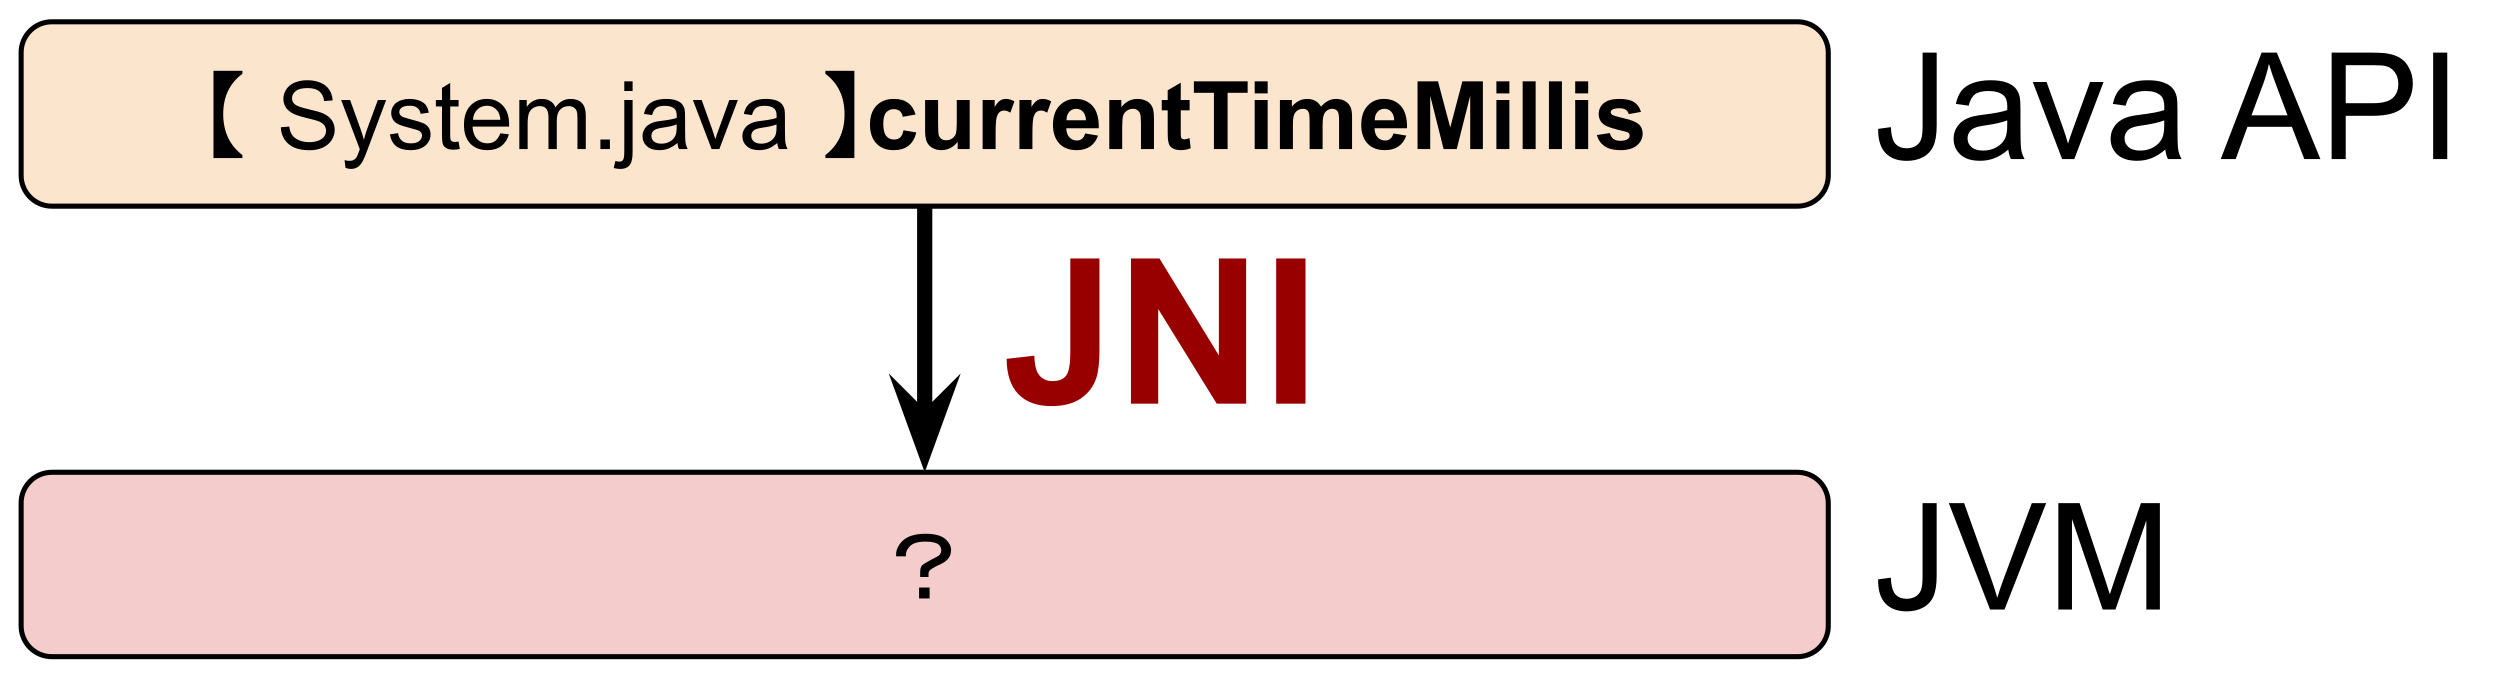
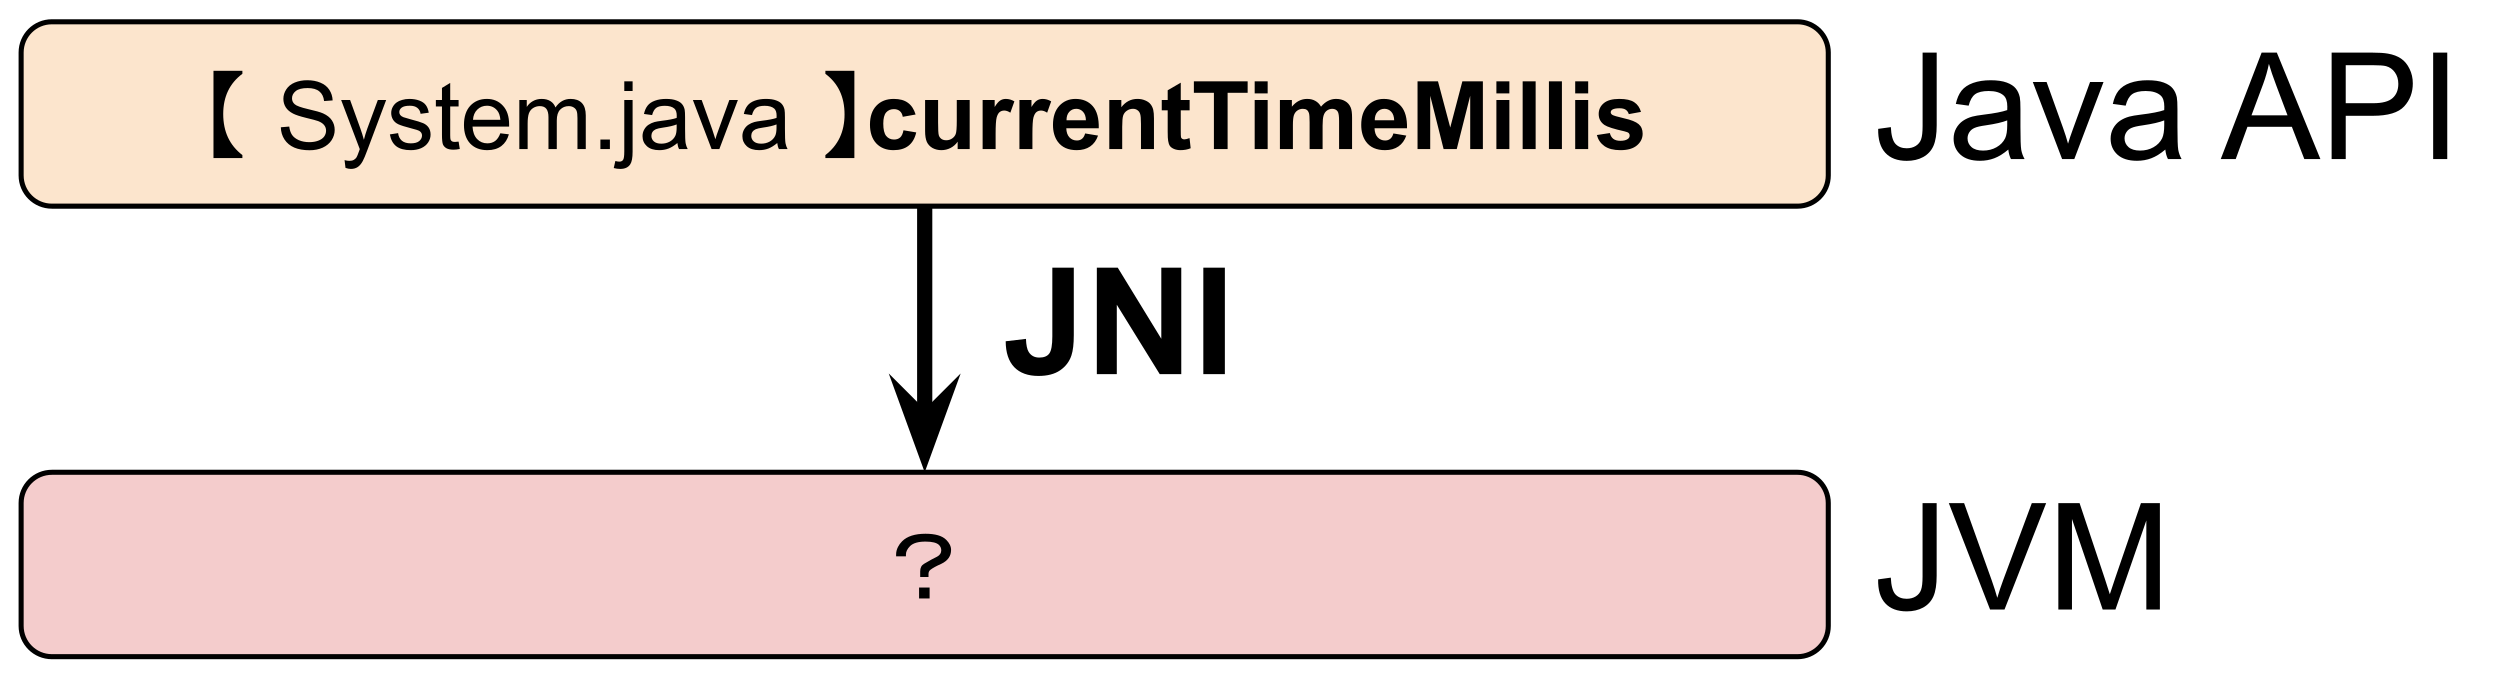
<svg xmlns="http://www.w3.org/2000/svg" version="1.1" viewBox="0.0 0.0 493.228 133.853" fill="none" stroke="none" stroke-linecap="square" stroke-miterlimit="10">
  <clipPath id="p.0">
    <path d="m0 0l493.228 0l0 133.853l-493.228 0l0 -133.853z" clip-rule="nonzero" />
  </clipPath>
  <g clip-path="url(#p.0)">
    <path fill="#000000" fill-opacity="0.0" d="m0 0l493.228 0l0 133.853l-493.228 0z" fill-rule="evenodd" />
    <path fill="#f4cccc" d="m4.168 99.242l0 0c0 -3.349 2.715 -6.063 6.063 -6.063l344.409 0c1.608 0 3.15 0.639 4.287 1.776c1.137 1.137 1.776 2.679 1.776 4.287l0 24.252c0 3.349 -2.715 6.063 -6.063 6.063l-344.409 0l0 0c-3.349 0 -6.063 -2.715 -6.063 -6.063z" fill-rule="evenodd" />
    <path stroke="#000000" stroke-width="1.0" stroke-linejoin="round" stroke-linecap="butt" d="m4.168 99.242l0 0c0 -3.349 2.715 -6.063 6.063 -6.063l344.409 0c1.608 0 3.15 0.639 4.287 1.776c1.137 1.137 1.776 2.679 1.776 4.287l0 24.252c0 3.349 -2.715 6.063 -6.063 6.063l-344.409 0l0 0c-3.349 0 -6.063 -2.715 -6.063 -6.063z" fill-rule="evenodd" />
    <path fill="#000000" d="m176.795 109.381q0 -0.75 0.375 -1.484q0.297 -0.594 0.812 -1.109q1.484 -1.484 4.609 -1.484q2.891 0 4.078 1.188q0.969 0.953 0.969 2.0q0 0.891 -0.453 1.562q-0.516 0.734 -1.484 1.188q-1.484 0.656 -2.156 1.188q-0.359 0.297 -0.359 0.812l0 0.594l-1.641 0l0 -1.109q0 -1.047 0.75 -1.484q1.625 -0.969 2.594 -1.422q0.812 -0.438 0.812 -1.25q0 -0.594 -0.438 -1.047q-0.672 -0.672 -2.672 -0.672q-2.156 0 -3.047 0.891q-0.812 0.828 -0.812 1.641l0 0.375l-1.938 0l0 -0.375zm4.531 6.531l2.078 0l0 2.156l-2.078 0l0 -2.156z" fill-rule="nonzero" />
    <path fill="#fce5cd" d="m4.168 10.36l0 0c0 -3.349 2.715 -6.063 6.063 -6.063l344.409 0c1.608 0 3.15 0.639 4.287 1.776c1.137 1.137 1.776 2.679 1.776 4.287l0 24.252c0 3.349 -2.715 6.063 -6.063 6.063l-344.409 0l0 0c-3.349 0 -6.063 -2.715 -6.063 -6.063z" fill-rule="evenodd" />
    <path stroke="#000000" stroke-width="1.0" stroke-linejoin="round" stroke-linecap="butt" d="m4.168 10.36l0 0c0 -3.349 2.715 -6.063 6.063 -6.063l344.409 0c1.608 0 3.15 0.639 4.287 1.776c1.137 1.137 1.776 2.679 1.776 4.287l0 24.252c0 3.349 -2.715 6.063 -6.063 6.063l-344.409 0l0 0c-3.349 0 -6.063 -2.715 -6.063 -6.063z" fill-rule="evenodd" />
    <path fill="#000000" d="m42.117 13.968l5.703 0l0 0.594q-3.781 2.812 -3.781 7.937q0 5.203 3.781 8.094l0 0.594l-5.703 0l0 -17.219z" fill-rule="nonzero" />
    <path fill="#000000" d="m55.41 25.109l1.656 -0.141q0.125 1.0 0.547 1.641q0.438 0.641 1.344 1.047q0.922 0.391 2.062 0.391q1.0 0 1.781 -0.297q0.781 -0.297 1.156 -0.812q0.375 -0.531 0.375 -1.156q0 -0.625 -0.375 -1.094q-0.359 -0.469 -1.188 -0.797q-0.547 -0.203 -2.391 -0.641q-1.828 -0.453 -2.562 -0.844q-0.969 -0.5 -1.438 -1.234q-0.469 -0.75 -0.469 -1.672q0 -1.0 0.578 -1.875q0.578 -0.891 1.672 -1.344q1.109 -0.453 2.453 -0.453q1.484 0 2.609 0.484q1.141 0.469 1.75 1.406q0.609 0.922 0.656 2.094l-1.687 0.125q-0.141 -1.266 -0.938 -1.906q-0.781 -0.656 -2.312 -0.656q-1.609 0 -2.344 0.594q-0.734 0.594 -0.734 1.422q0 0.719 0.531 1.172q0.5 0.469 2.656 0.969q2.156 0.484 2.953 0.844q1.172 0.531 1.719 1.359q0.562 0.828 0.562 1.906q0 1.062 -0.609 2.016q-0.609 0.938 -1.75 1.469q-1.141 0.516 -2.578 0.516q-1.812 0 -3.047 -0.531q-1.219 -0.531 -1.922 -1.594q-0.688 -1.062 -0.719 -2.406zm12.756 8.016l-0.188 -1.531q0.547 0.141 0.938 0.141q0.547 0 0.875 -0.188q0.328 -0.172 0.547 -0.5q0.156 -0.25 0.5 -1.219q0.047 -0.141 0.141 -0.406l-3.672 -9.688l1.766 0l2.016 5.594q0.391 1.078 0.703 2.25q0.281 -1.125 0.672 -2.203l2.078 -5.641l1.641 0l-3.688 9.828q-0.594 1.609 -0.922 2.203q-0.438 0.813 -1.0 1.188q-0.562 0.375 -1.344 0.375q-0.484 0 -1.062 -0.203zm8.75 -6.609l1.625 -0.25q0.125 0.969 0.75 1.5q0.625 0.516 1.75 0.516q1.125 0 1.672 -0.453q0.547 -0.469 0.547 -1.094q0 -0.547 -0.484 -0.875q-0.328 -0.219 -1.672 -0.547q-1.812 -0.469 -2.516 -0.797q-0.688 -0.328 -1.047 -0.906q-0.359 -0.594 -0.359 -1.312q0 -0.641 0.297 -1.188q0.297 -0.562 0.812 -0.922q0.375 -0.281 1.031 -0.469q0.672 -0.203 1.422 -0.203q1.141 0 2.0 0.328q0.859 0.328 1.266 0.891q0.422 0.562 0.578 1.5l-1.609 0.219q-0.109 -0.75 -0.641 -1.172q-0.516 -0.422 -1.469 -0.422q-1.141 0 -1.625 0.375q-0.469 0.375 -0.469 0.875q0 0.312 0.188 0.578q0.203 0.266 0.641 0.438q0.234 0.094 1.438 0.422q1.75 0.453 2.438 0.75q0.688 0.297 1.078 0.859q0.391 0.562 0.391 1.406q0 0.828 -0.484 1.547q-0.469 0.719 -1.375 1.125q-0.906 0.391 -2.047 0.391q-1.875 0 -2.875 -0.781q-0.984 -0.781 -1.25 -2.328zm13.562 1.422l0.234 1.453q-0.688 0.141 -1.234 0.141q-0.891 0 -1.391 -0.281q-0.484 -0.281 -0.688 -0.734q-0.203 -0.469 -0.203 -1.938l0 -5.578l-1.203 0l0 -1.266l1.203 0l0 -2.391l1.625 -0.984l0 3.375l1.656 0l0 1.266l-1.656 0l0 5.672q0 0.688 0.078 0.891q0.094 0.203 0.281 0.328q0.203 0.109 0.578 0.109q0.266 0 0.719 -0.062zm8.23 -1.641l1.688 0.203q-0.406 1.484 -1.484 2.312q-1.078 0.812 -2.766 0.812q-2.125 0 -3.375 -1.297q-1.234 -1.312 -1.234 -3.672q0 -2.453 1.25 -3.797q1.266 -1.344 3.266 -1.344q1.938 0 3.156 1.328q1.234 1.312 1.234 3.703q0 0.156 0 0.438l-7.219 0q0.094 1.594 0.906 2.453q0.812 0.844 2.016 0.844q0.906 0 1.547 -0.469q0.641 -0.484 1.016 -1.516zm-5.391 -2.656l5.406 0q-0.109 -1.219 -0.625 -1.828q-0.781 -0.953 -2.031 -0.953q-1.125 0 -1.906 0.766q-0.766 0.75 -0.844 2.016zm9.141 5.766l0 -9.672l1.469 0l0 1.359q0.453 -0.719 1.203 -1.141q0.766 -0.438 1.719 -0.438q1.078 0 1.766 0.453q0.688 0.438 0.969 1.234q1.156 -1.688 2.984 -1.688q1.453 0 2.219 0.797q0.781 0.797 0.781 2.453l0 6.641l-1.641 0l0 -6.094q0 -0.984 -0.156 -1.406q-0.156 -0.438 -0.578 -0.703q-0.422 -0.266 -0.984 -0.266q-1.016 0 -1.688 0.688q-0.672 0.672 -0.672 2.156l0 5.625l-1.641 0l0 -6.281q0 -1.094 -0.406 -1.641q-0.406 -0.547 -1.312 -0.547q-0.688 0 -1.281 0.359q-0.594 0.359 -0.859 1.062q-0.25 0.703 -0.25 2.031l0 5.016l-1.641 0zm15.994 0l0 -1.875l1.875 0l0 1.875l-1.875 0zm4.715 -11.453l0 -1.906l1.641 0l0 1.906l-1.641 0zm-2.078 15.203l0.312 -1.391q0.5 0.125 0.781 0.125q0.5 0 0.734 -0.328q0.25 -0.328 0.25 -1.672l0 -10.156l1.641 0l0 10.203q0 1.781 -0.469 2.484q-0.594 0.906 -1.969 0.906q-0.656 0 -1.281 -0.172zm12.551 -4.938q-0.922 0.766 -1.766 1.094q-0.828 0.312 -1.797 0.312q-1.594 0 -2.453 -0.781q-0.859 -0.781 -0.859 -1.984q0 -0.719 0.328 -1.297q0.328 -0.594 0.844 -0.938q0.531 -0.359 1.188 -0.547q0.469 -0.125 1.453 -0.25q1.984 -0.234 2.922 -0.562q0.016 -0.344 0.016 -0.422q0 -1.0 -0.469 -1.422q-0.625 -0.547 -1.875 -0.547q-1.156 0 -1.703 0.406q-0.547 0.406 -0.812 1.422l-1.609 -0.219q0.219 -1.016 0.719 -1.641q0.5 -0.641 1.453 -0.984q0.953 -0.344 2.188 -0.344q1.25 0 2.016 0.297q0.781 0.281 1.141 0.734q0.375 0.438 0.516 1.109q0.078 0.422 0.078 1.516l0 2.188q0 2.281 0.109 2.891q0.109 0.594 0.406 1.156l-1.703 0q-0.266 -0.516 -0.328 -1.188zm-0.141 -3.672q-0.891 0.375 -2.672 0.625q-1.016 0.141 -1.438 0.328q-0.422 0.188 -0.656 0.531q-0.219 0.344 -0.219 0.781q0 0.656 0.5 1.094q0.5 0.438 1.453 0.438q0.938 0 1.672 -0.406q0.75 -0.422 1.094 -1.141q0.266 -0.562 0.266 -1.641l0 -0.609zm6.891 4.859l-3.688 -9.672l1.734 0l2.078 5.797q0.328 0.938 0.625 1.938q0.203 -0.766 0.609 -1.828l2.141 -5.906l1.688 0l-3.656 9.672l-1.531 0zm12.953 -1.188q-0.922 0.766 -1.766 1.094q-0.828 0.312 -1.797 0.312q-1.594 0 -2.453 -0.781q-0.859 -0.781 -0.859 -1.984q0 -0.719 0.328 -1.297q0.328 -0.594 0.844 -0.938q0.531 -0.359 1.188 -0.547q0.469 -0.125 1.453 -0.25q1.984 -0.234 2.922 -0.562q0.016 -0.344 0.016 -0.422q0 -1.0 -0.469 -1.422q-0.625 -0.547 -1.875 -0.547q-1.156 0 -1.703 0.406q-0.547 0.406 -0.812 1.422l-1.609 -0.219q0.219 -1.016 0.719 -1.641q0.5 -0.641 1.453 -0.984q0.953 -0.344 2.188 -0.344q1.25 0 2.016 0.297q0.781 0.281 1.141 0.734q0.375 0.438 0.516 1.109q0.078 0.422 0.078 1.516l0 2.188q0 2.281 0.109 2.891q0.109 0.594 0.406 1.156l-1.703 0q-0.266 -0.516 -0.328 -1.188zm-0.141 -3.672q-0.891 0.375 -2.672 0.625q-1.016 0.141 -1.438 0.328q-0.422 0.188 -0.656 0.531q-0.219 0.344 -0.219 0.781q0 0.656 0.5 1.094q0.5 0.438 1.453 0.438q0.938 0 1.672 -0.406q0.75 -0.422 1.094 -1.141q0.266 -0.562 0.266 -1.641l0 -0.609z" fill-rule="nonzero" />
    <path fill="#000000" d="m162.841 13.968l5.719 0l0 17.219l-5.719 0l0 -0.594q3.781 -2.891 3.781 -8.016q0 -5.203 -3.781 -8.016l0 -0.594z" fill-rule="nonzero" />
    <path fill="#000000" d="m180.638 22.593l-2.531 0.453q-0.125 -0.75 -0.578 -1.125q-0.453 -0.391 -1.172 -0.391q-0.953 0 -1.531 0.656q-0.562 0.656 -0.562 2.203q0 1.734 0.578 2.438q0.578 0.703 1.547 0.703q0.734 0 1.203 -0.406q0.469 -0.422 0.656 -1.422l2.516 0.422q-0.391 1.734 -1.516 2.625q-1.109 0.875 -2.969 0.875q-2.125 0 -3.391 -1.328q-1.25 -1.344 -1.25 -3.719q0 -2.391 1.266 -3.719q1.266 -1.344 3.422 -1.344q1.766 0 2.797 0.766q1.047 0.75 1.516 2.312zm8.298 6.812l0 -1.453q-0.531 0.781 -1.391 1.234q-0.859 0.438 -1.812 0.438q-0.969 0 -1.75 -0.422q-0.766 -0.438 -1.125 -1.203q-0.344 -0.781 -0.344 -2.141l0 -6.125l2.562 0l0 4.438q0 2.047 0.141 2.516q0.141 0.453 0.516 0.719q0.375 0.266 0.953 0.266q0.656 0 1.172 -0.359q0.516 -0.359 0.703 -0.891q0.203 -0.531 0.203 -2.609l0 -4.078l2.547 0l0 9.672l-2.375 0zm7.49 0l-2.562 0l0 -9.672l2.375 0l0 1.375q0.609 -0.984 1.094 -1.281q0.484 -0.312 1.109 -0.312q0.875 0 1.688 0.484l-0.797 2.234q-0.641 -0.422 -1.203 -0.422q-0.531 0 -0.906 0.297q-0.375 0.297 -0.594 1.078q-0.203 0.766 -0.203 3.234l0 2.984zm7.26 0l-2.562 0l0 -9.672l2.375 0l0 1.375q0.609 -0.984 1.094 -1.281q0.484 -0.312 1.109 -0.312q0.875 0 1.688 0.484l-0.797 2.234q-0.641 -0.422 -1.203 -0.422q-0.531 0 -0.906 0.297q-0.375 0.297 -0.594 1.078q-0.203 0.766 -0.203 3.234l0 2.984zm10.401 -3.078l2.547 0.422q-0.484 1.406 -1.547 2.141q-1.062 0.734 -2.656 0.734q-2.516 0 -3.734 -1.656q-0.953 -1.312 -0.953 -3.328q0 -2.406 1.25 -3.766q1.266 -1.359 3.188 -1.359q2.156 0 3.406 1.422q1.25 1.422 1.188 4.375l-6.406 0q0.031 1.141 0.609 1.781q0.594 0.625 1.484 0.625q0.594 0 1.0 -0.328q0.422 -0.328 0.625 -1.062zm0.156 -2.594q-0.031 -1.109 -0.578 -1.688q-0.547 -0.578 -1.328 -0.578q-0.844 0 -1.391 0.609q-0.547 0.609 -0.531 1.656l3.828 0zm13.423 5.672l-2.562 0l0 -4.938q0 -1.562 -0.172 -2.016q-0.156 -0.469 -0.531 -0.719q-0.359 -0.266 -0.875 -0.266q-0.672 0 -1.203 0.375q-0.531 0.359 -0.734 0.969q-0.188 0.594 -0.188 2.219l0 4.375l-2.547 0l0 -9.672l2.375 0l0 1.422q1.266 -1.641 3.188 -1.641q0.844 0 1.547 0.312q0.703 0.297 1.062 0.781q0.359 0.469 0.5 1.078q0.141 0.594 0.141 1.703l0 6.016zm7.037 -9.672l0 2.031l-1.75 0l0 3.906q0 1.188 0.047 1.391q0.047 0.188 0.219 0.312q0.188 0.125 0.438 0.125q0.359 0 1.031 -0.25l0.219 2.0q-0.891 0.375 -2.016 0.375q-0.703 0 -1.266 -0.234q-0.547 -0.234 -0.812 -0.594q-0.25 -0.375 -0.344 -1.0q-0.094 -0.453 -0.094 -1.812l0 -4.219l-1.172 0l0 -2.031l1.172 0l0 -1.922l2.578 -1.5l0 3.422l1.75 0zm4.791 9.672l0 -11.094l-3.953 0l0 -2.266l10.609 0l0 2.266l-3.953 0l0 11.094l-2.703 0zm8.043 -10.984l0 -2.375l2.562 0l0 2.375l-2.562 0zm0 10.984l0 -9.672l2.562 0l0 9.672l-2.562 0zm4.98 -9.672l2.359 0l0 1.312q1.266 -1.531 3.016 -1.531q0.938 0 1.609 0.391q0.688 0.375 1.125 1.141q0.641 -0.766 1.375 -1.141q0.75 -0.391 1.578 -0.391q1.062 0 1.797 0.438q0.75 0.422 1.109 1.266q0.266 0.625 0.266 2.0l0 6.188l-2.562 0l0 -5.531q0 -1.438 -0.266 -1.859q-0.344 -0.547 -1.094 -0.547q-0.531 0 -1.016 0.328q-0.469 0.328 -0.672 0.969q-0.203 0.625 -0.203 2.0l0 4.641l-2.562 0l0 -5.297q0 -1.422 -0.141 -1.828q-0.141 -0.406 -0.422 -0.609q-0.281 -0.203 -0.781 -0.203q-0.594 0 -1.063 0.328q-0.469 0.312 -0.688 0.922q-0.203 0.594 -0.203 1.984l0 4.703l-2.562 0l0 -9.672zm22.385 6.594l2.547 0.422q-0.484 1.406 -1.547 2.141q-1.062 0.734 -2.656 0.734q-2.516 0 -3.734 -1.656q-0.953 -1.312 -0.953 -3.328q0 -2.406 1.25 -3.766q1.266 -1.359 3.188 -1.359q2.156 0 3.406 1.422q1.25 1.422 1.188 4.375l-6.406 0q0.031 1.141 0.609 1.781q0.594 0.625 1.484 0.625q0.594 0 1.0 -0.328q0.422 -0.328 0.625 -1.062zm0.156 -2.594q-0.031 -1.109 -0.578 -1.688q-0.547 -0.578 -1.328 -0.578q-0.844 0 -1.391 0.609q-0.547 0.609 -0.531 1.656l3.828 0zm4.61 5.672l0 -13.359l4.031 0l2.422 9.109l2.391 -9.109l4.047 0l0 13.359l-2.5 0l0 -10.516l-2.656 10.516l-2.594 0l-2.641 -10.516l0 10.516l-2.5 0zm15.556 -10.984l0 -2.375l2.562 0l0 2.375l-2.562 0zm0 10.984l0 -9.672l2.562 0l0 9.672l-2.562 0zm5.183 0l0 -13.359l2.562 0l0 13.359l-2.562 0zm5.183 0l0 -13.359l2.562 0l0 13.359l-2.562 0zm5.183 -10.984l0 -2.375l2.562 0l0 2.375l-2.562 0zm0 10.984l0 -9.672l2.562 0l0 9.672l-2.562 0zm4.277 -2.766l2.562 -0.391q0.172 0.75 0.672 1.141q0.5 0.391 1.406 0.391q0.984 0 1.484 -0.375q0.344 -0.25 0.344 -0.672q0 -0.297 -0.188 -0.484q-0.188 -0.188 -0.859 -0.344q-3.094 -0.688 -3.922 -1.25q-1.141 -0.781 -1.141 -2.172q0 -1.266 0.984 -2.109q1.0 -0.859 3.078 -0.859q1.984 0 2.953 0.656q0.969 0.641 1.328 1.906l-2.406 0.438q-0.156 -0.562 -0.594 -0.859q-0.422 -0.297 -1.234 -0.297q-1.0 0 -1.438 0.281q-0.297 0.203 -0.297 0.516q0 0.266 0.25 0.469q0.344 0.25 2.391 0.719q2.047 0.453 2.859 1.141q0.797 0.672 0.797 1.891q0 1.344 -1.109 2.297q-1.109 0.953 -3.281 0.953q-1.984 0 -3.141 -0.797q-1.141 -0.812 -1.5 -2.188z" fill-rule="nonzero" />
    <path fill="#000000" fill-opacity="0.0" d="m360.703 -5.782l209.449 0l0 56.535l-209.449 0z" fill-rule="evenodd" />
    <path fill="#000000" d="m370.547 25.425l2.5 -0.344q0.109 2.406 0.906 3.297q0.812 0.875 2.219 0.875q1.047 0 1.797 -0.469q0.766 -0.484 1.047 -1.297q0.297 -0.828 0.297 -2.641l0 -14.469l2.781 0l0 14.312q0 2.641 -0.641 4.094q-0.641 1.438 -2.031 2.203q-1.375 0.75 -3.234 0.75q-2.766 0 -4.234 -1.594q-1.469 -1.594 -1.406 -4.719zm25.68 4.078q-1.438 1.219 -2.766 1.719q-1.312 0.5 -2.828 0.5q-2.516 0 -3.859 -1.219q-1.344 -1.234 -1.344 -3.141q0 -1.109 0.5 -2.031q0.516 -0.922 1.328 -1.484q0.828 -0.562 1.859 -0.844q0.766 -0.203 2.297 -0.391q3.125 -0.375 4.594 -0.891q0.016 -0.531 0.016 -0.672q0 -1.578 -0.734 -2.219q-0.984 -0.875 -2.938 -0.875q-1.812 0 -2.688 0.641q-0.859 0.641 -1.266 2.25l-2.531 -0.344q0.344 -1.609 1.125 -2.609q0.797 -1.0 2.281 -1.531q1.5 -0.531 3.453 -0.531q1.953 0 3.172 0.453q1.219 0.453 1.781 1.156q0.578 0.688 0.812 1.75q0.125 0.656 0.125 2.375l0 3.438q0 3.594 0.156 4.547q0.172 0.953 0.656 1.828l-2.688 0q-0.406 -0.797 -0.516 -1.875zm-0.219 -5.75q-1.406 0.562 -4.203 0.969q-1.594 0.219 -2.25 0.516q-0.656 0.281 -1.016 0.844q-0.359 0.547 -0.359 1.219q0 1.031 0.781 1.719q0.781 0.688 2.281 0.688q1.484 0 2.641 -0.656q1.172 -0.656 1.719 -1.781q0.406 -0.875 0.406 -2.578l0 -0.938zm10.827 7.625l-5.781 -15.203l2.719 0l3.266 9.109q0.531 1.469 0.969 3.062q0.344 -1.203 0.969 -2.891l3.375 -9.281l2.656 0l-5.766 15.203l-2.406 0zm20.367 -1.875q-1.438 1.219 -2.766 1.719q-1.312 0.5 -2.828 0.5q-2.516 0 -3.859 -1.219q-1.344 -1.234 -1.344 -3.141q0 -1.109 0.5 -2.031q0.516 -0.922 1.328 -1.484q0.828 -0.562 1.859 -0.844q0.766 -0.203 2.297 -0.391q3.125 -0.375 4.594 -0.891q0.016 -0.531 0.016 -0.672q0 -1.578 -0.734 -2.219q-0.984 -0.875 -2.938 -0.875q-1.812 0 -2.688 0.641q-0.859 0.641 -1.266 2.25l-2.531 -0.344q0.344 -1.609 1.125 -2.609q0.797 -1.0 2.281 -1.531q1.5 -0.531 3.453 -0.531q1.953 0 3.172 0.453q1.219 0.453 1.781 1.156q0.578 0.688 0.812 1.75q0.125 0.656 0.125 2.375l0 3.438q0 3.594 0.156 4.547q0.172 0.953 0.656 1.828l-2.688 0q-0.406 -0.797 -0.516 -1.875zm-0.219 -5.75q-1.406 0.562 -4.203 0.969q-1.594 0.219 -2.25 0.516q-0.656 0.281 -1.016 0.844q-0.359 0.547 -0.359 1.219q0 1.031 0.781 1.719q0.781 0.688 2.281 0.688q1.484 0 2.641 -0.656q1.172 -0.656 1.719 -1.781q0.406 -0.875 0.406 -2.578l0 -0.938zm11.153 7.625l8.062 -21.0l3.0 0l8.594 21.0l-3.172 0l-2.453 -6.359l-8.766 0l-2.312 6.359l-2.953 0zm6.062 -8.625l7.109 0l-2.188 -5.812q-1.0 -2.641 -1.484 -4.344q-0.406 2.016 -1.141 4.0l-2.297 6.156zm15.812 8.625l0 -21.0l7.922 0q2.078 0 3.188 0.203q1.547 0.266 2.594 0.984q1.047 0.719 1.672 2.031q0.641 1.297 0.641 2.859q0 2.672 -1.703 4.531q-1.703 1.859 -6.156 1.859l-5.375 0l0 8.531l-2.781 0zm2.781 -11.016l5.422 0q2.688 0 3.812 -1.0q1.141 -1.0 1.141 -2.812q0 -1.328 -0.672 -2.266q-0.656 -0.938 -1.75 -1.234q-0.703 -0.188 -2.594 -0.188l-5.359 0l0 7.5zm17.249 11.016l0 -21.0l2.781 0l0 21.0l-2.781 0z" fill-rule="nonzero" />
    <path fill="#000000" fill-opacity="0.0" d="m182.436 40.675l0 52.504" fill-rule="evenodd" />
    <path stroke="#000000" stroke-width="3.0" stroke-linejoin="round" stroke-linecap="butt" d="m182.436 40.675l0 42.223" fill-rule="evenodd" />
    <path fill="#000000" stroke="#000000" stroke-width="3.0" stroke-linecap="butt" d="m182.436 82.897l-3.374 -3.374l3.374 9.269l3.374 -9.269z" fill-rule="evenodd" />
    <path fill="#000000" fill-opacity="0.0" d="m360.696 83.1l143.465 0l0 56.535l-143.465 0z" fill-rule="evenodd" />
    <path fill="#000000" d="m370.539 114.307l2.5 -0.344q0.109 2.406 0.906 3.297q0.812 0.875 2.219 0.875q1.047 0 1.797 -0.469q0.766 -0.484 1.047 -1.297q0.297 -0.828 0.297 -2.641l0 -14.469l2.781 0l0 14.312q0 2.641 -0.641 4.094q-0.641 1.438 -2.031 2.203q-1.375 0.75 -3.234 0.75q-2.766 0 -4.234 -1.594q-1.469 -1.594 -1.406 -4.719zm22.086 5.953l-8.141 -21.0l3.016 0l5.453 15.25q0.656 1.844 1.094 3.438q0.5 -1.719 1.141 -3.438l5.672 -15.25l2.828 0l-8.219 21.0l-2.844 0zm13.468 0l0 -21.0l4.188 0l4.969 14.875q0.688 2.078 1.0 3.109q0.359 -1.156 1.125 -3.375l5.016 -14.609l3.734 0l0 21.0l-2.672 0l0 -17.578l-6.094 17.578l-2.516 0l-6.062 -17.875l0 17.875l-2.688 0z" fill-rule="nonzero" />
-     <path fill="#000000" fill-opacity="0.0" d="m188.913 32.236l143.465 0l0 60.945l-143.465 0z" fill-rule="evenodd" />
-     <path fill="#980000" d="m211.163 50.996l5.75 0l0 18.125q0 3.562 -0.625 5.469q-0.828 2.5 -3.047 4.016q-2.203 1.516 -5.812 1.516q-4.234 0 -6.531 -2.375q-2.281 -2.375 -2.297 -6.953l5.453 -0.625q0.094 2.453 0.719 3.469q0.938 1.547 2.844 1.547q1.938 0 2.734 -1.094q0.812 -1.109 0.812 -4.594l0 -18.5zm11.965 28.641l0 -28.641l5.625 0l11.719 19.125l0 -19.125l5.375 0l0 28.641l-5.797 0l-11.547 -18.672l0 18.672l-5.375 0zm28.652 0l0 -28.641l5.781 0l0 28.641l-5.781 0z" fill-rule="nonzero" />
+     <path fill="#000000" fill-opacity="0.0" d="m188.913 36.651l143.465 0l0 56.535l-143.465 0z" fill-rule="evenodd" />
+     <path fill="#000000" d="m207.617 52.811l4.234 0l0 13.297q0 2.609 -0.469 4.016q-0.609 1.828 -2.234 2.938q-1.609 1.109 -4.266 1.109q-3.109 0 -4.781 -1.734q-1.672 -1.75 -1.688 -5.109l4.0 -0.469q0.062 1.812 0.531 2.562q0.688 1.125 2.094 1.125q1.406 0 1.984 -0.812q0.594 -0.812 0.594 -3.359l0 -13.563zm8.78 21l0 -21l4.125 0l8.594 14.031l0 -14.031l3.938 0l0 21l-4.25 0l-8.469 -13.688l0 13.688l-3.938 0zm21.008 0l0 -21l4.25 0l0 21l-4.25 0z" fill-rule="nonzero" />
  </g>
</svg>
